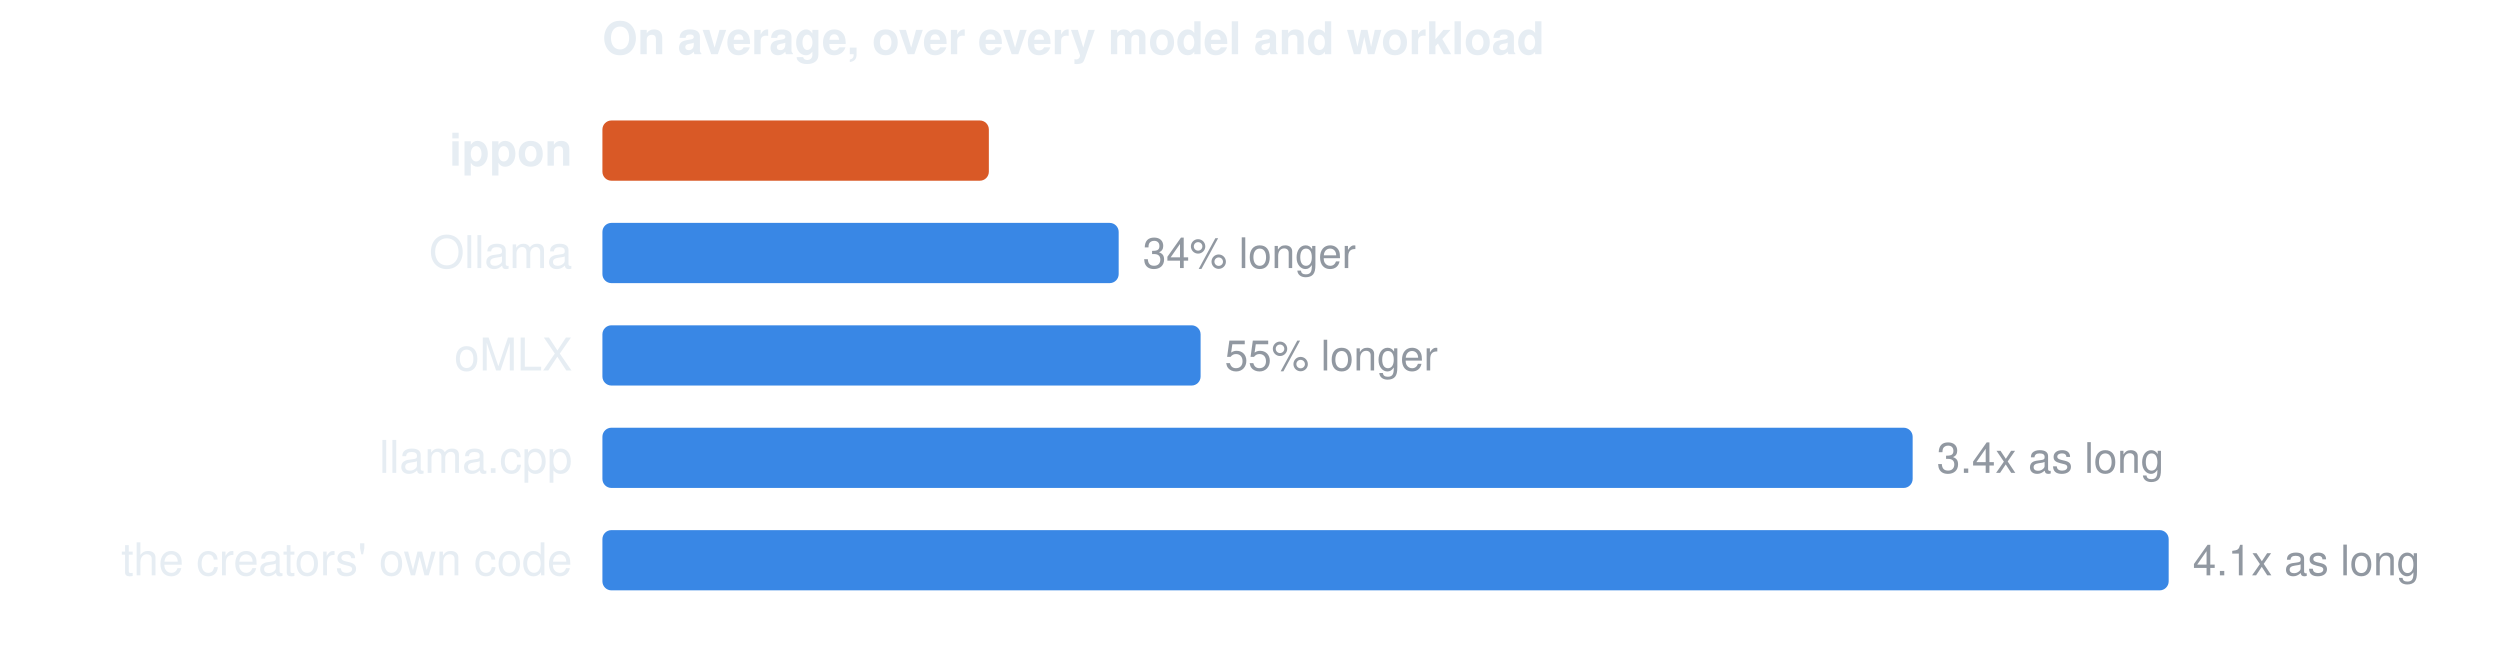
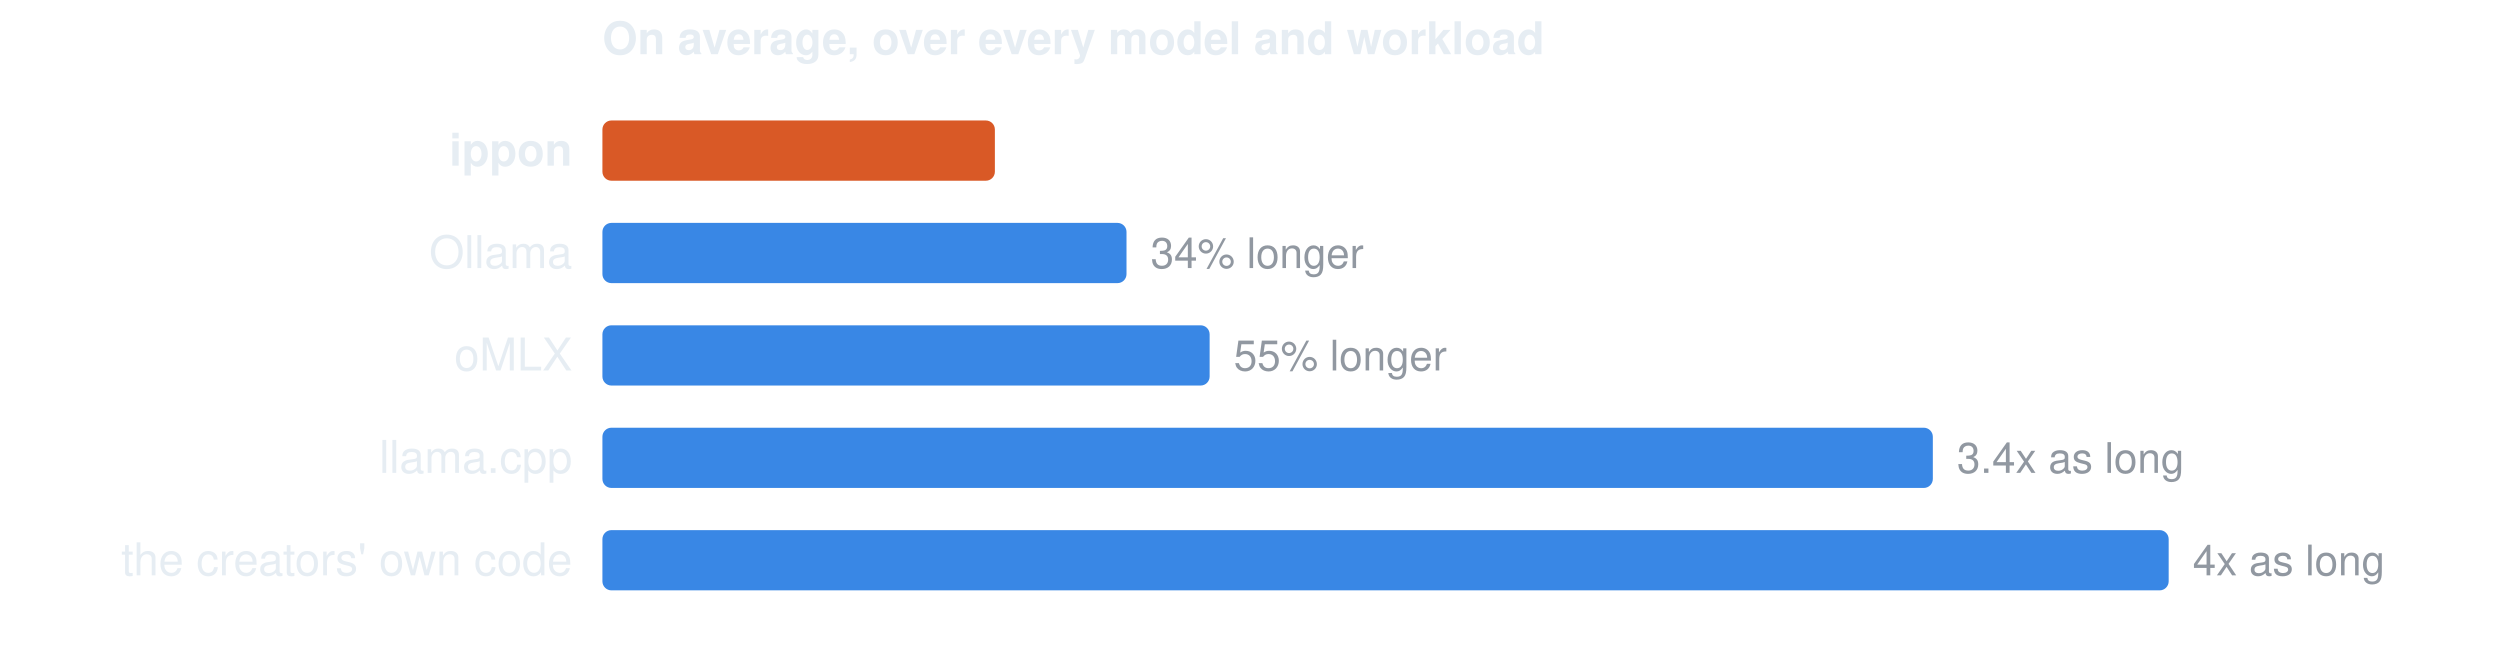
<svg xmlns="http://www.w3.org/2000/svg" viewBox="0 0 830 214" width="830" height="214" font-family="-apple-system, BlinkMacSystemFont, 'Segoe UI', Helvetica, Arial, sans-serif" role="img" aria-label="Time to answer the same requests, relative to ippon">
  <text x="200" y="18" font-size="15" font-weight="600" fill="#e6edf3">On average, over every model and workload</text>
  <text x="190" y="55" text-anchor="end" font-size="15" font-weight="600" fill="#e6edf3">ippon</text>
-   <rect x="200" y="40" width="128.3" height="20" rx="3" fill="#d95926" />
-   <text x="336.3" y="55" font-size="14" font-weight="600" fill="#e6edf3" />
+   <rect x="200" y="40" width="130.3" height="20" rx="3" fill="#d95926" />
+   <text x="338.3" y="55" font-size="14" font-weight="600" fill="#e6edf3" />
  <text x="190" y="89" text-anchor="end" font-size="15" font-weight="400" fill="#e6edf3">Ollama</text>
-   <rect x="200" y="74" width="171.4" height="20" rx="3" fill="#3987e5" />
-   <text x="379.4" y="89" font-size="14" font-weight="400" fill="#9198a1">34% longer</text>
+   <rect x="200" y="74" width="174.0" height="20" rx="3" fill="#3987e5" />
+   <text x="382.0" y="89" font-size="14" font-weight="400" fill="#9198a1">34% longer</text>
  <text x="190" y="123" text-anchor="end" font-size="15" font-weight="400" fill="#e6edf3">oMLX</text>
-   <rect x="200" y="108" width="198.6" height="20" rx="3" fill="#3987e5" />
-   <text x="406.6" y="123" font-size="14" font-weight="400" fill="#9198a1">55% longer</text>
+   <rect x="200" y="108" width="201.6" height="20" rx="3" fill="#3987e5" />
+   <text x="409.6" y="123" font-size="14" font-weight="400" fill="#9198a1">55% longer</text>
  <text x="190" y="157" text-anchor="end" font-size="15" font-weight="400" fill="#e6edf3">llama.cpp</text>
-   <rect x="200" y="142" width="435.0" height="20" rx="3" fill="#3987e5" />
-   <text x="643.0" y="157" font-size="14" font-weight="400" fill="#9198a1">3.4x as long</text>
+   <rect x="200" y="142" width="441.7" height="20" rx="3" fill="#3987e5" />
+   <text x="649.7" y="157" font-size="14" font-weight="400" fill="#9198a1">3.4x as long</text>
  <text x="190" y="191" text-anchor="end" font-size="15" font-weight="400" fill="#e6edf3">the creators' own code</text>
  <rect x="200" y="176" width="520.0" height="20" rx="3" fill="#3987e5" />
-   <text x="728.0" y="191" font-size="14" font-weight="400" fill="#9198a1">4.1x as long</text>
+   <text x="728.0" y="191" font-size="14" font-weight="400" fill="#9198a1">4x as long</text>
</svg>
